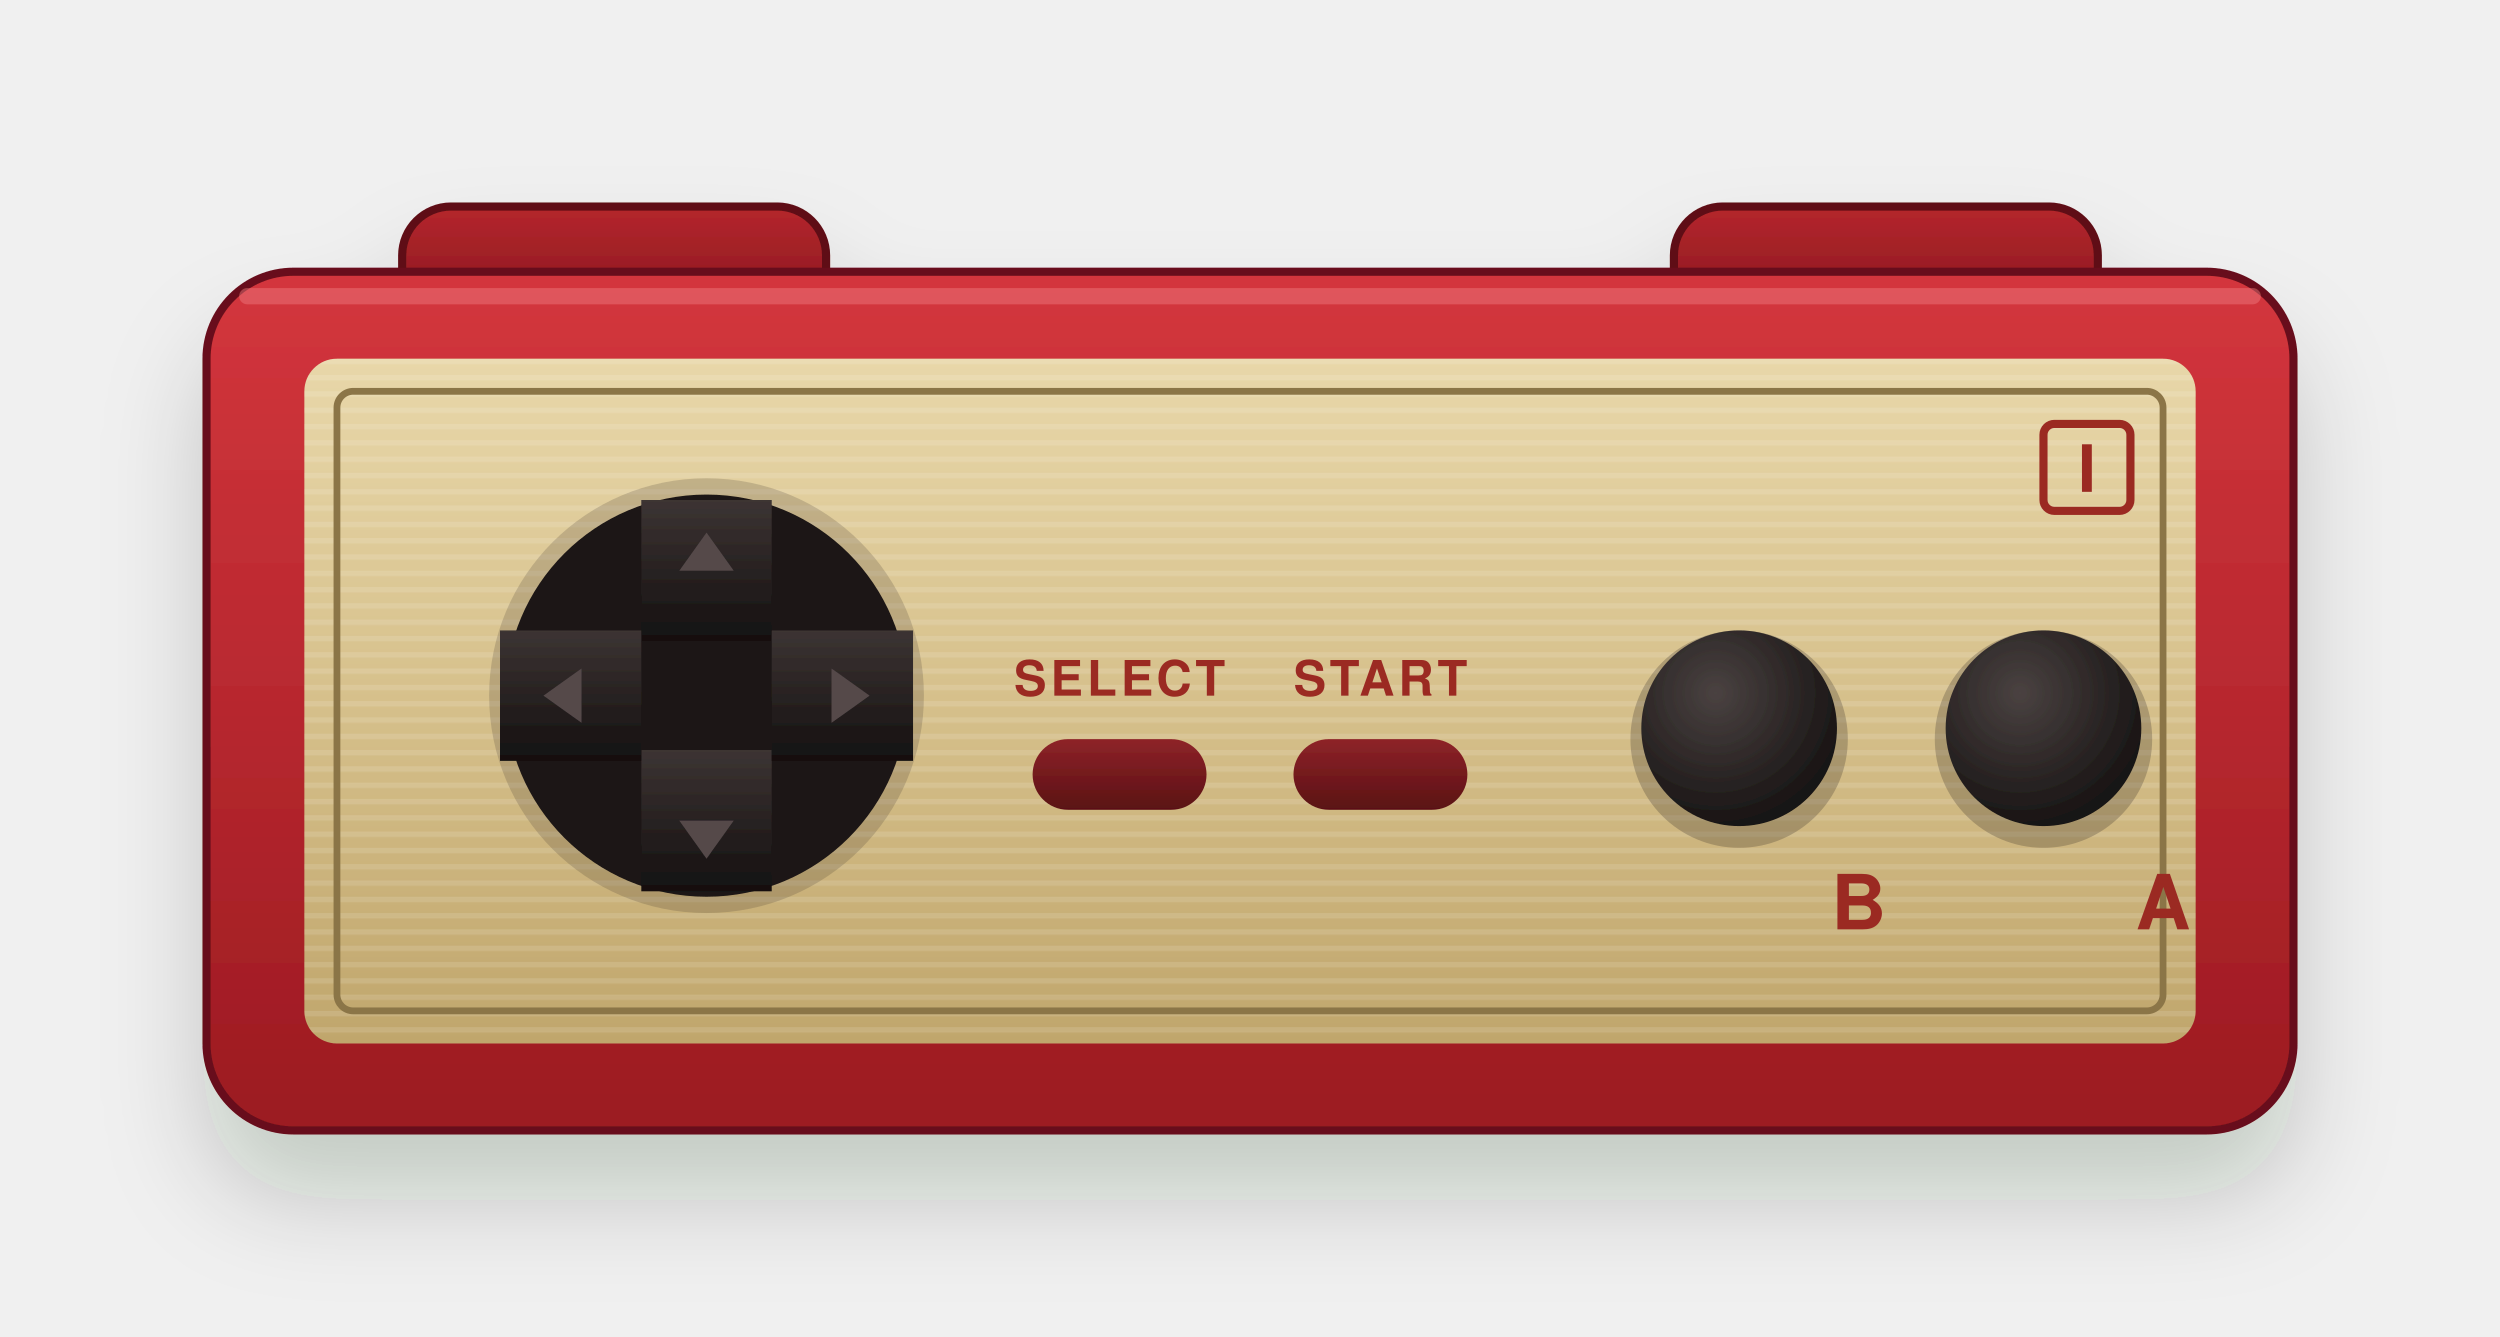
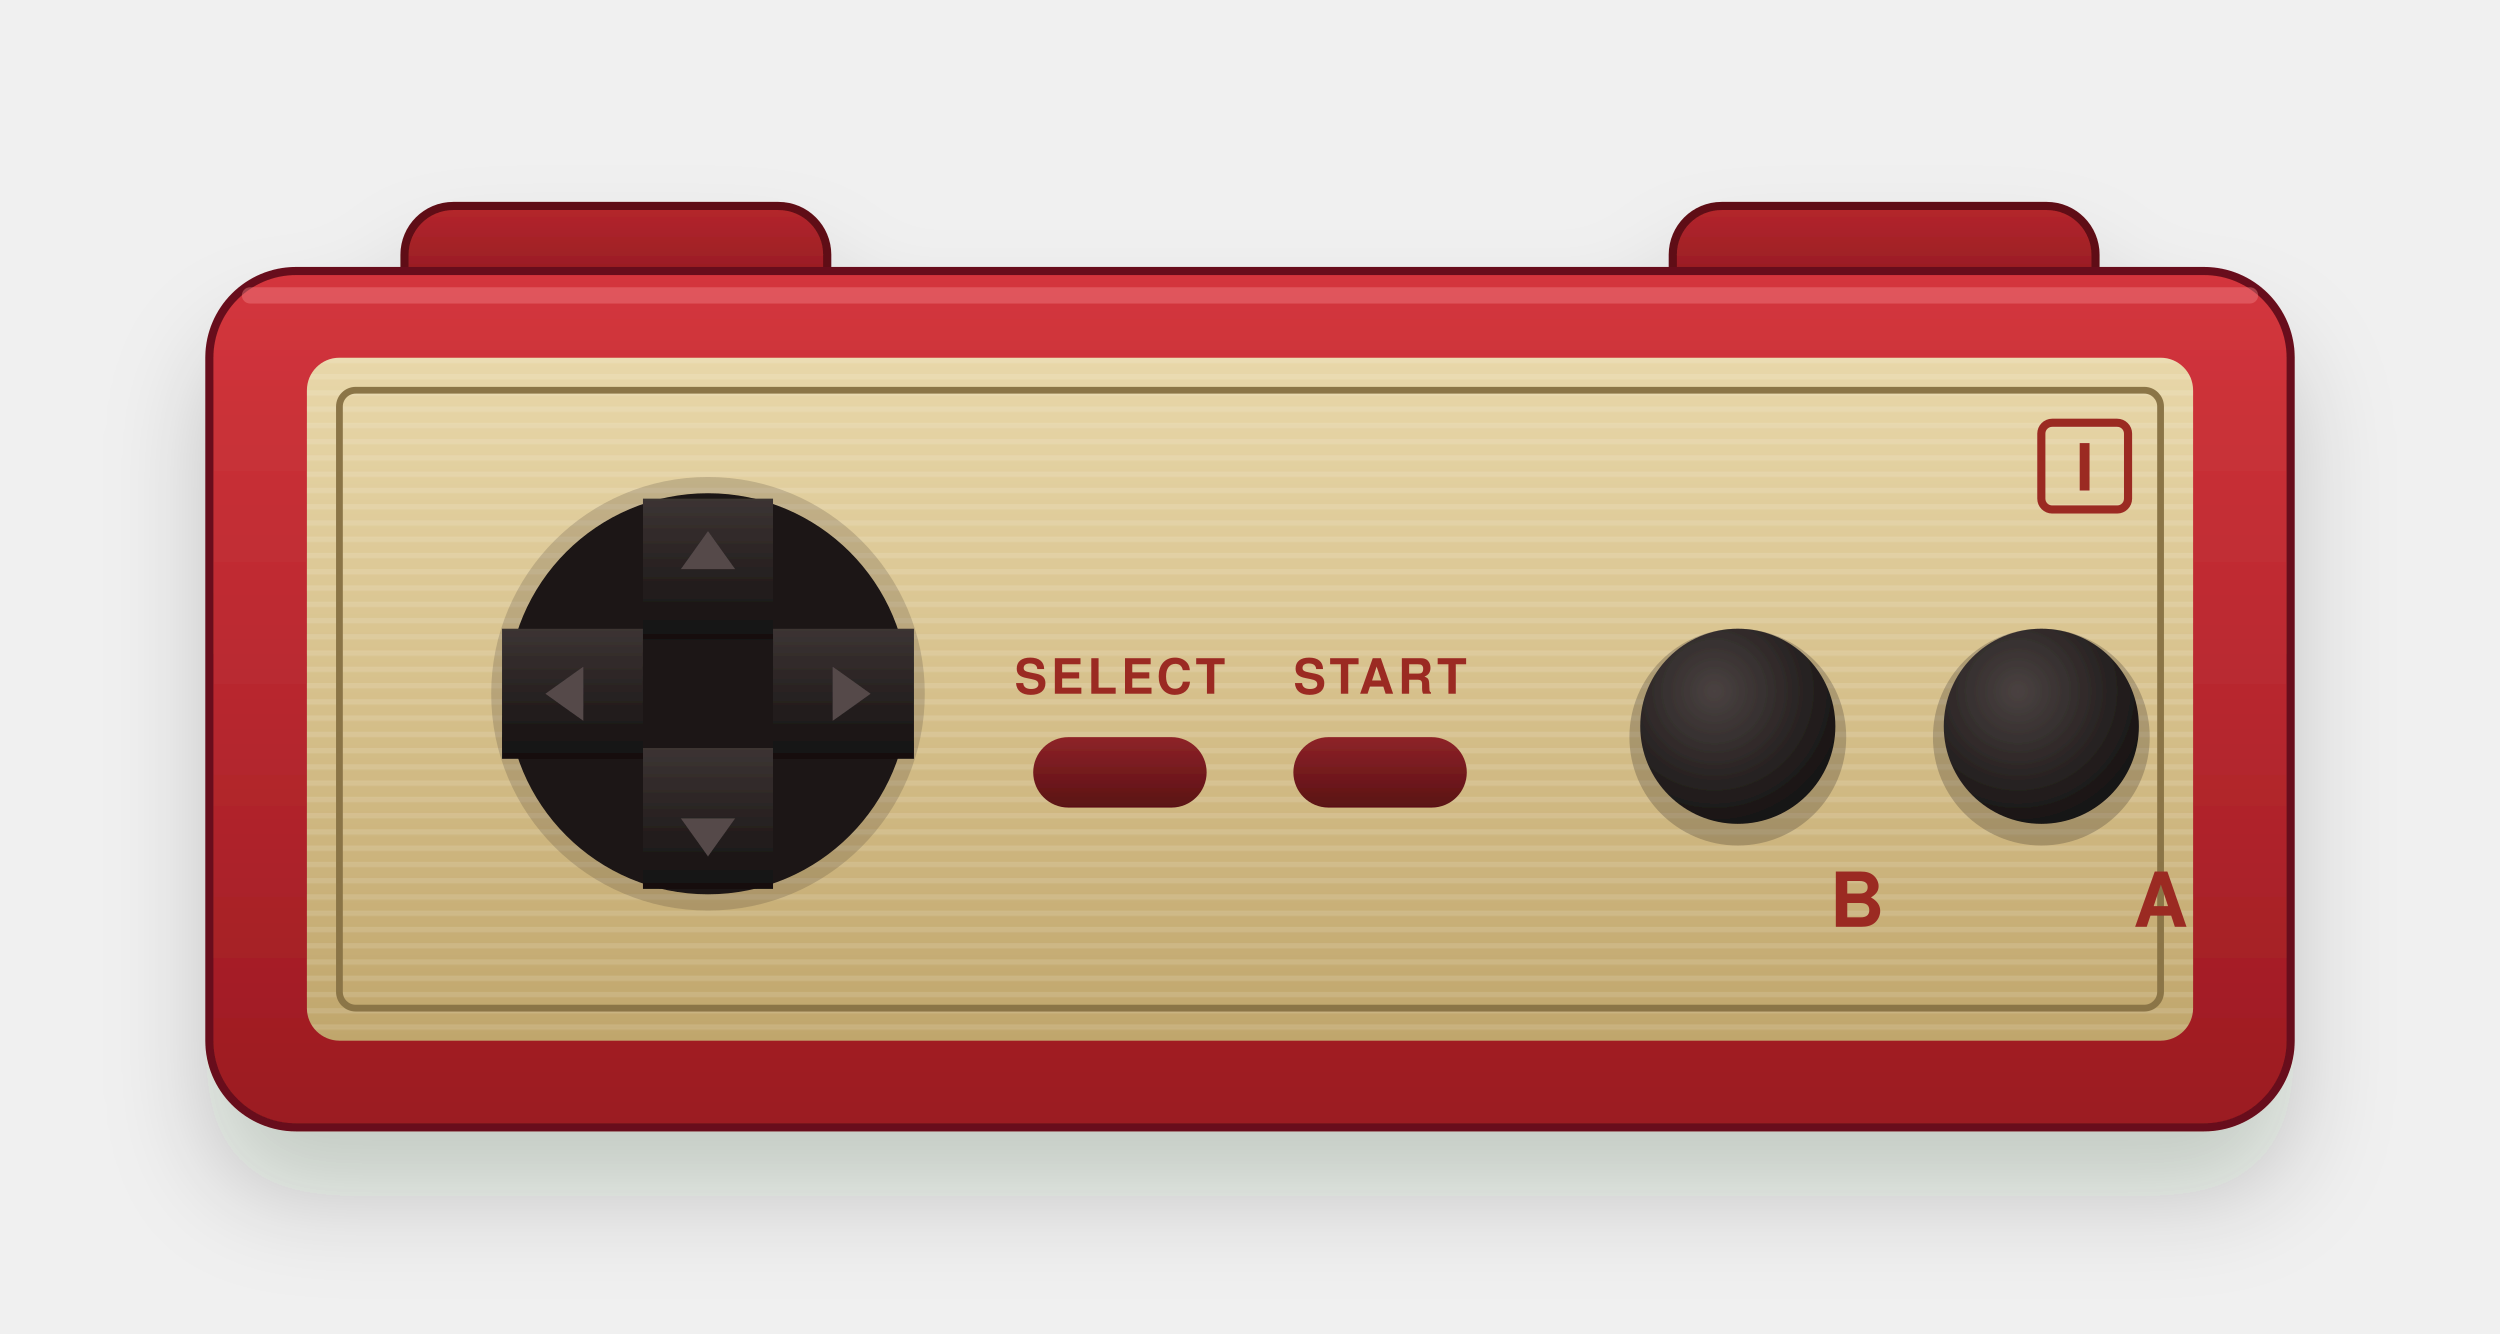
- <svg xmlns="http://www.w3.org/2000/svg" viewBox="-30.0 -30.0 460.0 246.0">
+ <svg xmlns="http://www.w3.org/2000/svg" width="90" height="48" viewBox="-30.0 -30.0 460.0 246.0">
  <defs>
    <style>text{font-family:Onest,'Segoe UI',system-ui,-apple-system,Helvetica,Arial,sans-serif}.pad-print{font-weight:700;font-size:9px;letter-spacing:.08em}.pad-print-mark{font-weight:800;font-size:12px}.pad-letter{font-weight:800;font-size:14px}.pad-face{font-weight:700;font-size:12.5px}.schematic-body{fill:#f1f2ed;stroke:#7f817a;stroke-width:1.5}.schematic .pad-control rect,.schematic .pad-control circle{fill:#fdfefc;stroke:#7f817a;stroke-width:1.5}.schematic .pad-control .cap{fill:#e7e8e2}.schematic .pad-control text{font-weight:700;font-size:11px;fill:#51544c;text-anchor:middle}</style>
    <filter id="shade" x="-20%" y="-20%" width="140%" height="150%">
      <feDropShadow dx="0" dy="12" stdDeviation="9" flood-color="#191c12" flood-opacity="0.18" />
    </filter>
  </defs>
  <g filter="url(#shade)">
    <defs>
      <linearGradient id="_r_1_body" x1="0" y1="0" x2="0" y2="1">
        <stop offset="0" stop-color="#d4363d" />
        <stop offset="1" stop-color="#9b1a21" />
      </linearGradient>
      <linearGradient id="_r_1_plate" x1="0" y1="0" x2="0" y2="1">
        <stop offset="0" stop-color="#e8d7a9" />
        <stop offset="0.5" stop-color="#d6c08b" />
        <stop offset="1" stop-color="#c0a66c" />
      </linearGradient>
      <pattern id="_r_1_brushed" width="4" height="3" patternUnits="userSpaceOnUse">
        <rect width="4" height="1" fill="#fff" opacity="0.12" />
      </pattern>
      <radialGradient id="_r_1_black" cx="0.38" cy="0.32" r="0.8">
        <stop offset="0" stop-color="#4a4241" />
        <stop offset="1" stop-color="#0f0c0c" />
      </radialGradient>
      <linearGradient id="_r_1_arm" x1="0" y1="0" x2="0" y2="1">
        <stop offset="0" stop-color="#3c3433" />
        <stop offset="1" stop-color="#141010" />
      </linearGradient>
      <linearGradient id="_r_1_pill" x1="0" y1="0" x2="0" y2="1">
        <stop offset="0" stop-color="#8e2328" />
        <stop offset="1" stop-color="#5a1114" />
      </linearGradient>
      <linearGradient id="_r_1_shoulder" x1="0" y1="0" x2="0" y2="1">
        <stop offset="0" stop-color="#b5262d" />
        <stop offset="1" stop-color="#7d151a" />
      </linearGradient>
    </defs>
    <g data-part="l" class="pad-control">
      <rect x="44" y="8" width="78" height="24" rx="9" fill="url(#_r_1_shoulder)" stroke="#5e0f13" stroke-width="1.5" />
    </g>
    <g data-part="r" class="pad-control">
      <rect x="278" y="8" width="78" height="24" rx="9" fill="url(#_r_1_shoulder)" stroke="#5e0f13" stroke-width="1.5" />
    </g>
    <rect x="8" y="20" width="384" height="158" rx="16" fill="url(#_r_1_body)" stroke="#68101a" stroke-width="1.5" />
    <rect x="14" y="23" width="372" height="3" rx="1.5" fill="#ef7b80" opacity="0.45" />
    <rect x="26" y="36" width="348" height="126" rx="6" fill="url(#_r_1_plate)" />
    <rect x="26" y="36" width="348" height="126" rx="6" fill="url(#_r_1_brushed)" />
    <rect x="32" y="42" width="336" height="114" rx="3" fill="none" stroke="#8b7547" stroke-width="1.25" />
    <rect x="346" y="48" width="16" height="16" rx="2" fill="none" stroke="#9b2a24" stroke-width="1.5" />
    <text x="354" y="60.5" class="pad-print-mark" fill="#9b2a24" text-anchor="middle">I</text>
    <circle cx="100" cy="98" r="40" fill="#2a2220" opacity="0.18" />
    <circle cx="100" cy="98" r="37" fill="#1b1514" />
    <rect x="88" y="86" width="24" height="24" fill="#1e1817" />
    <g data-part="up" class="pad-control">
      <path d="M88 62h24v26H88z" fill="url(#_r_1_arm)" />
    </g>
    <g data-part="down" class="pad-control">
      <path d="M88 108h24v26H88z" fill="url(#_r_1_arm)" />
    </g>
    <g data-part="left" class="pad-control">
      <path d="M62 86h26v24H62z" fill="url(#_r_1_arm)" />
    </g>
    <g data-part="right" class="pad-control">
      <path d="M112 86h26v24h-26z" fill="url(#_r_1_arm)" />
    </g>
    <path d="M100 68l-5 7h10z M100 128l-5-7h10z M70 98l7-5v10z M130 98l-7-5v10z" fill="#55494a" pointer-events="none" />
    <text x="176" y="98" class="pad-print" fill="#9b2a24" text-anchor="middle">SELECT</text>
    <text x="224" y="98" class="pad-print" fill="#9b2a24" text-anchor="middle">START</text>
    <g data-part="minus" class="pad-control">
      <rect x="160" y="106" width="32" height="13" rx="6.5" fill="url(#_r_1_pill)" />
    </g>
    <g data-part="plus" class="pad-control">
      <rect x="208" y="106" width="32" height="13" rx="6.5" fill="url(#_r_1_pill)" />
    </g>
    <g>
      <g data-part="b" class="pad-control">
        <circle cx="290" cy="106" r="20" fill="#2a2220" opacity="0.25" />
        <circle cx="290" cy="104" r="18" fill="url(#_r_1_black)" />
      </g>
      <text x="312" y="141" class="pad-letter" fill="#9b2a24" text-anchor="middle">B</text>
    </g>
    <g>
      <g data-part="a" class="pad-control">
        <circle cx="346" cy="106" r="20" fill="#2a2220" opacity="0.25" />
        <circle cx="346" cy="104" r="18" fill="url(#_r_1_black)" />
      </g>
      <text x="368" y="141" class="pad-letter" fill="#9b2a24" text-anchor="middle">A</text>
    </g>
  </g>
</svg>
